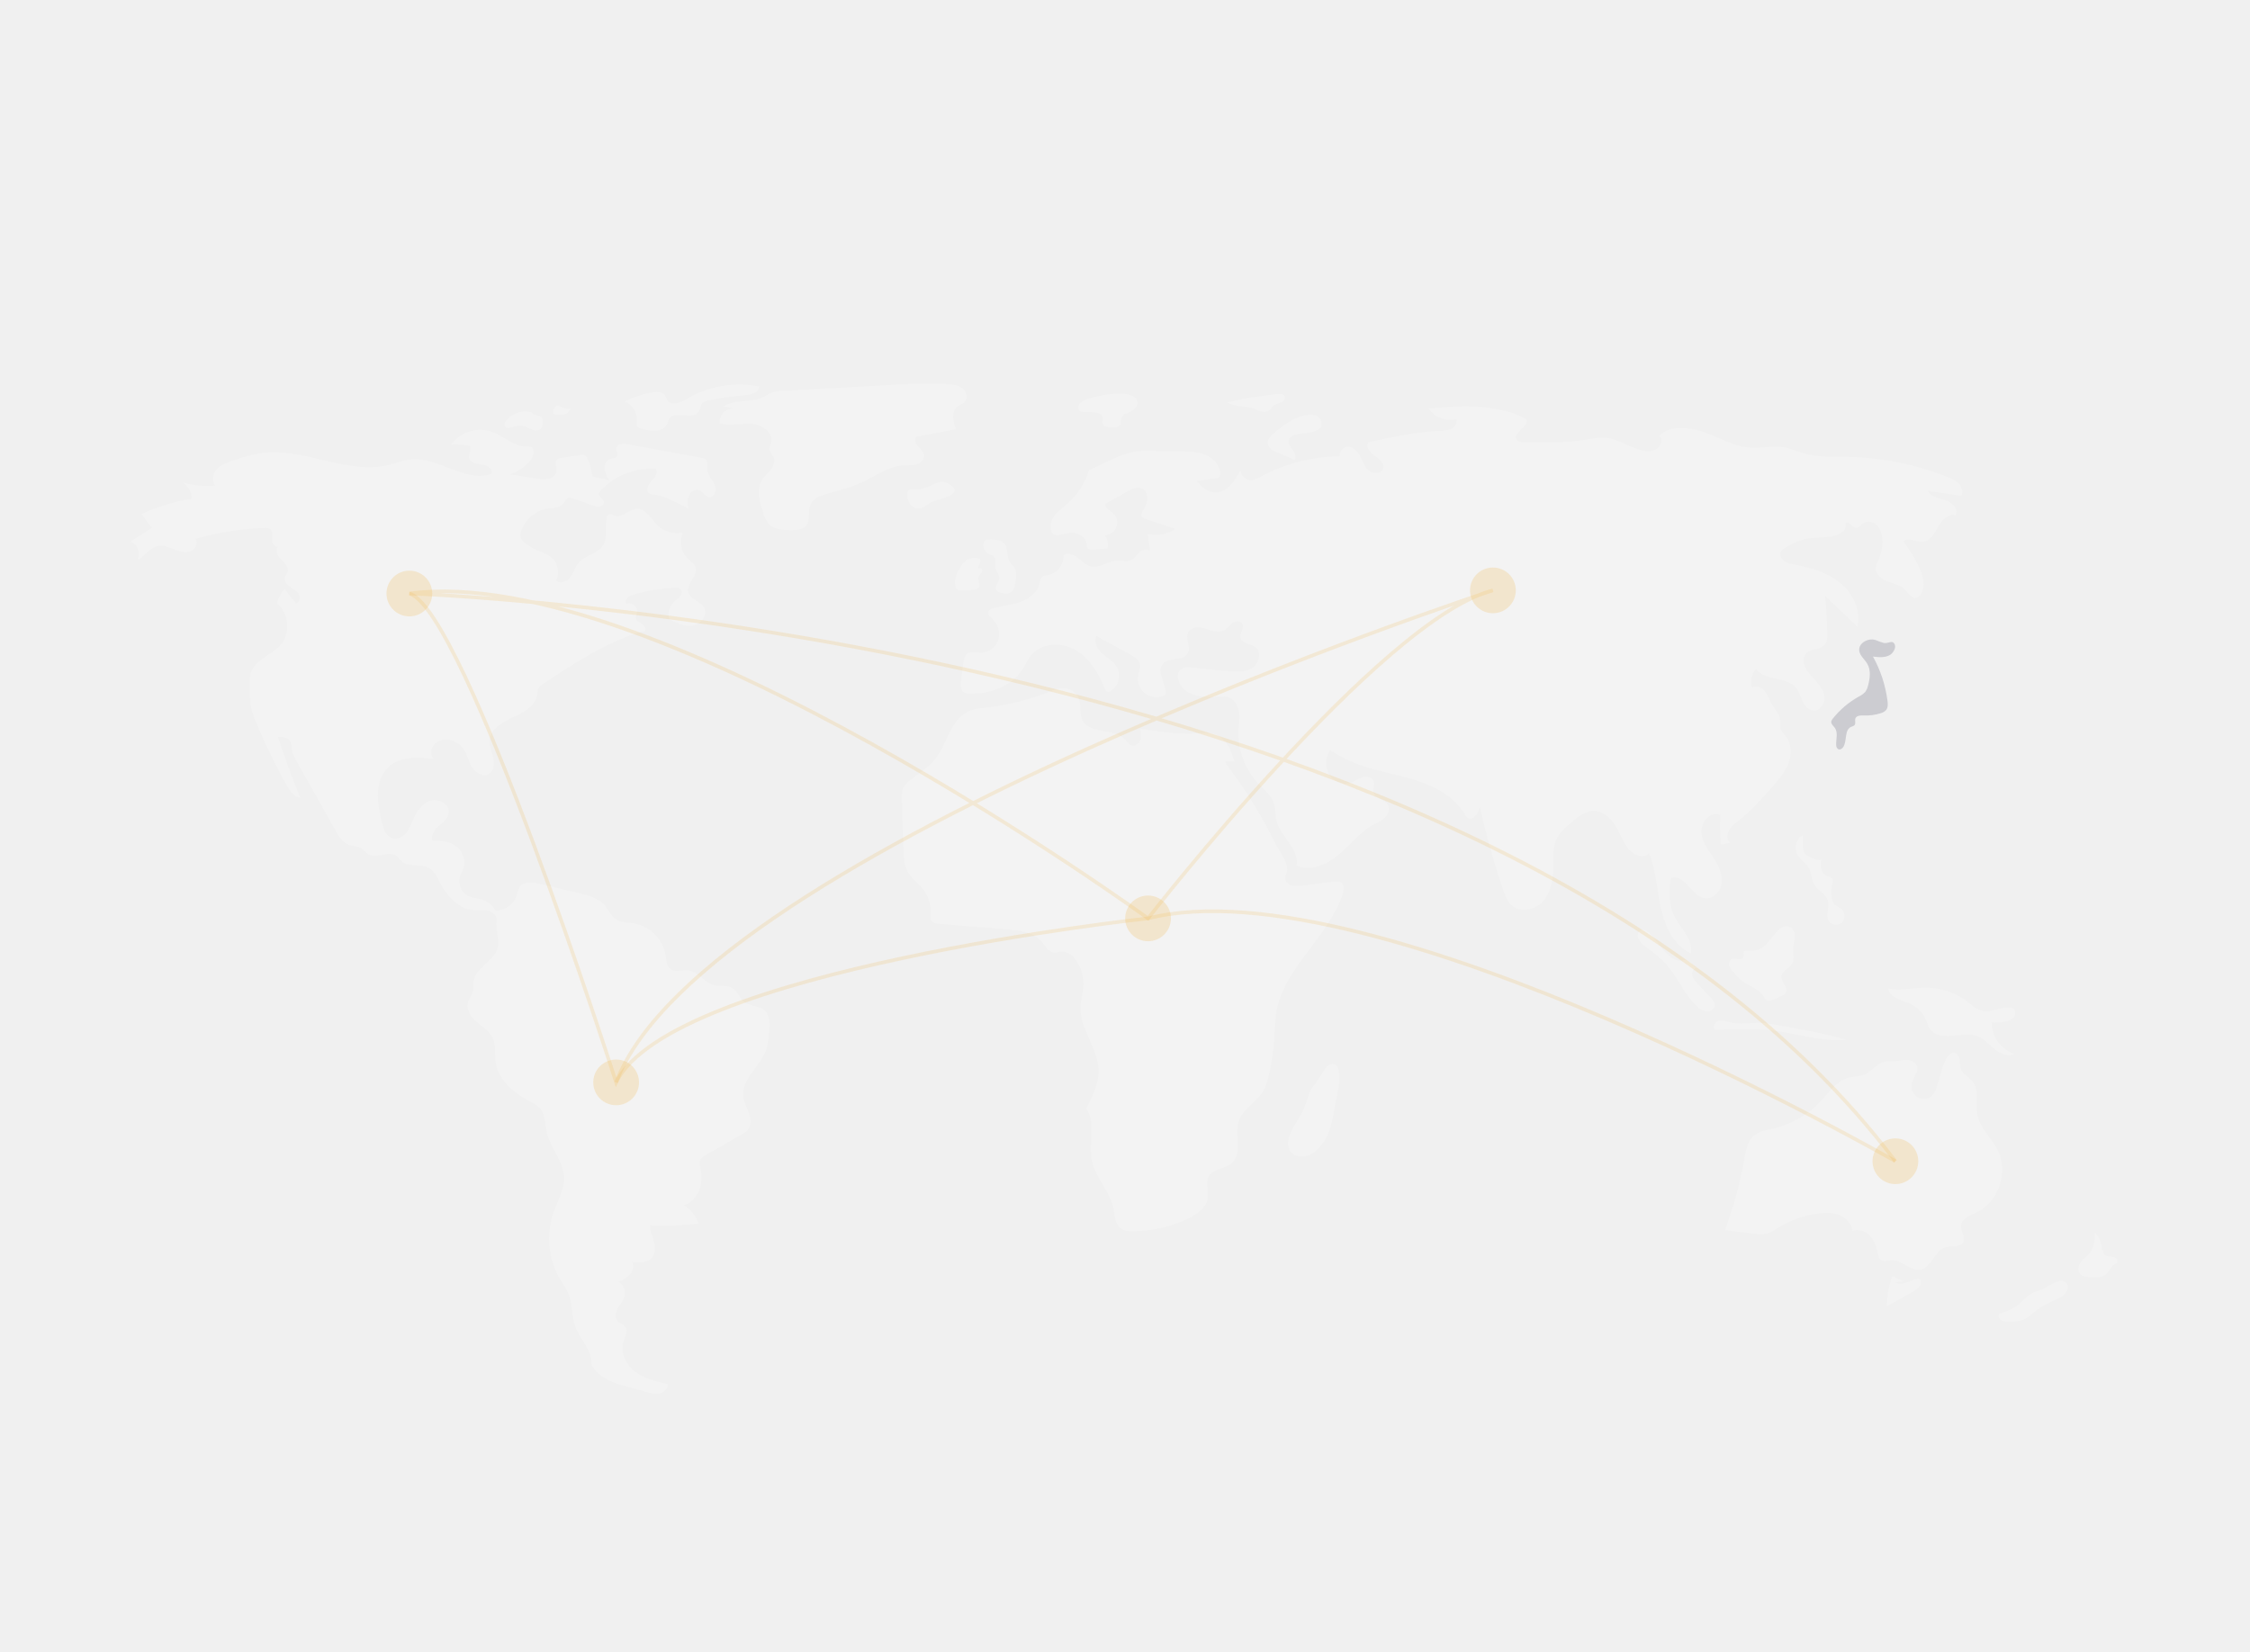
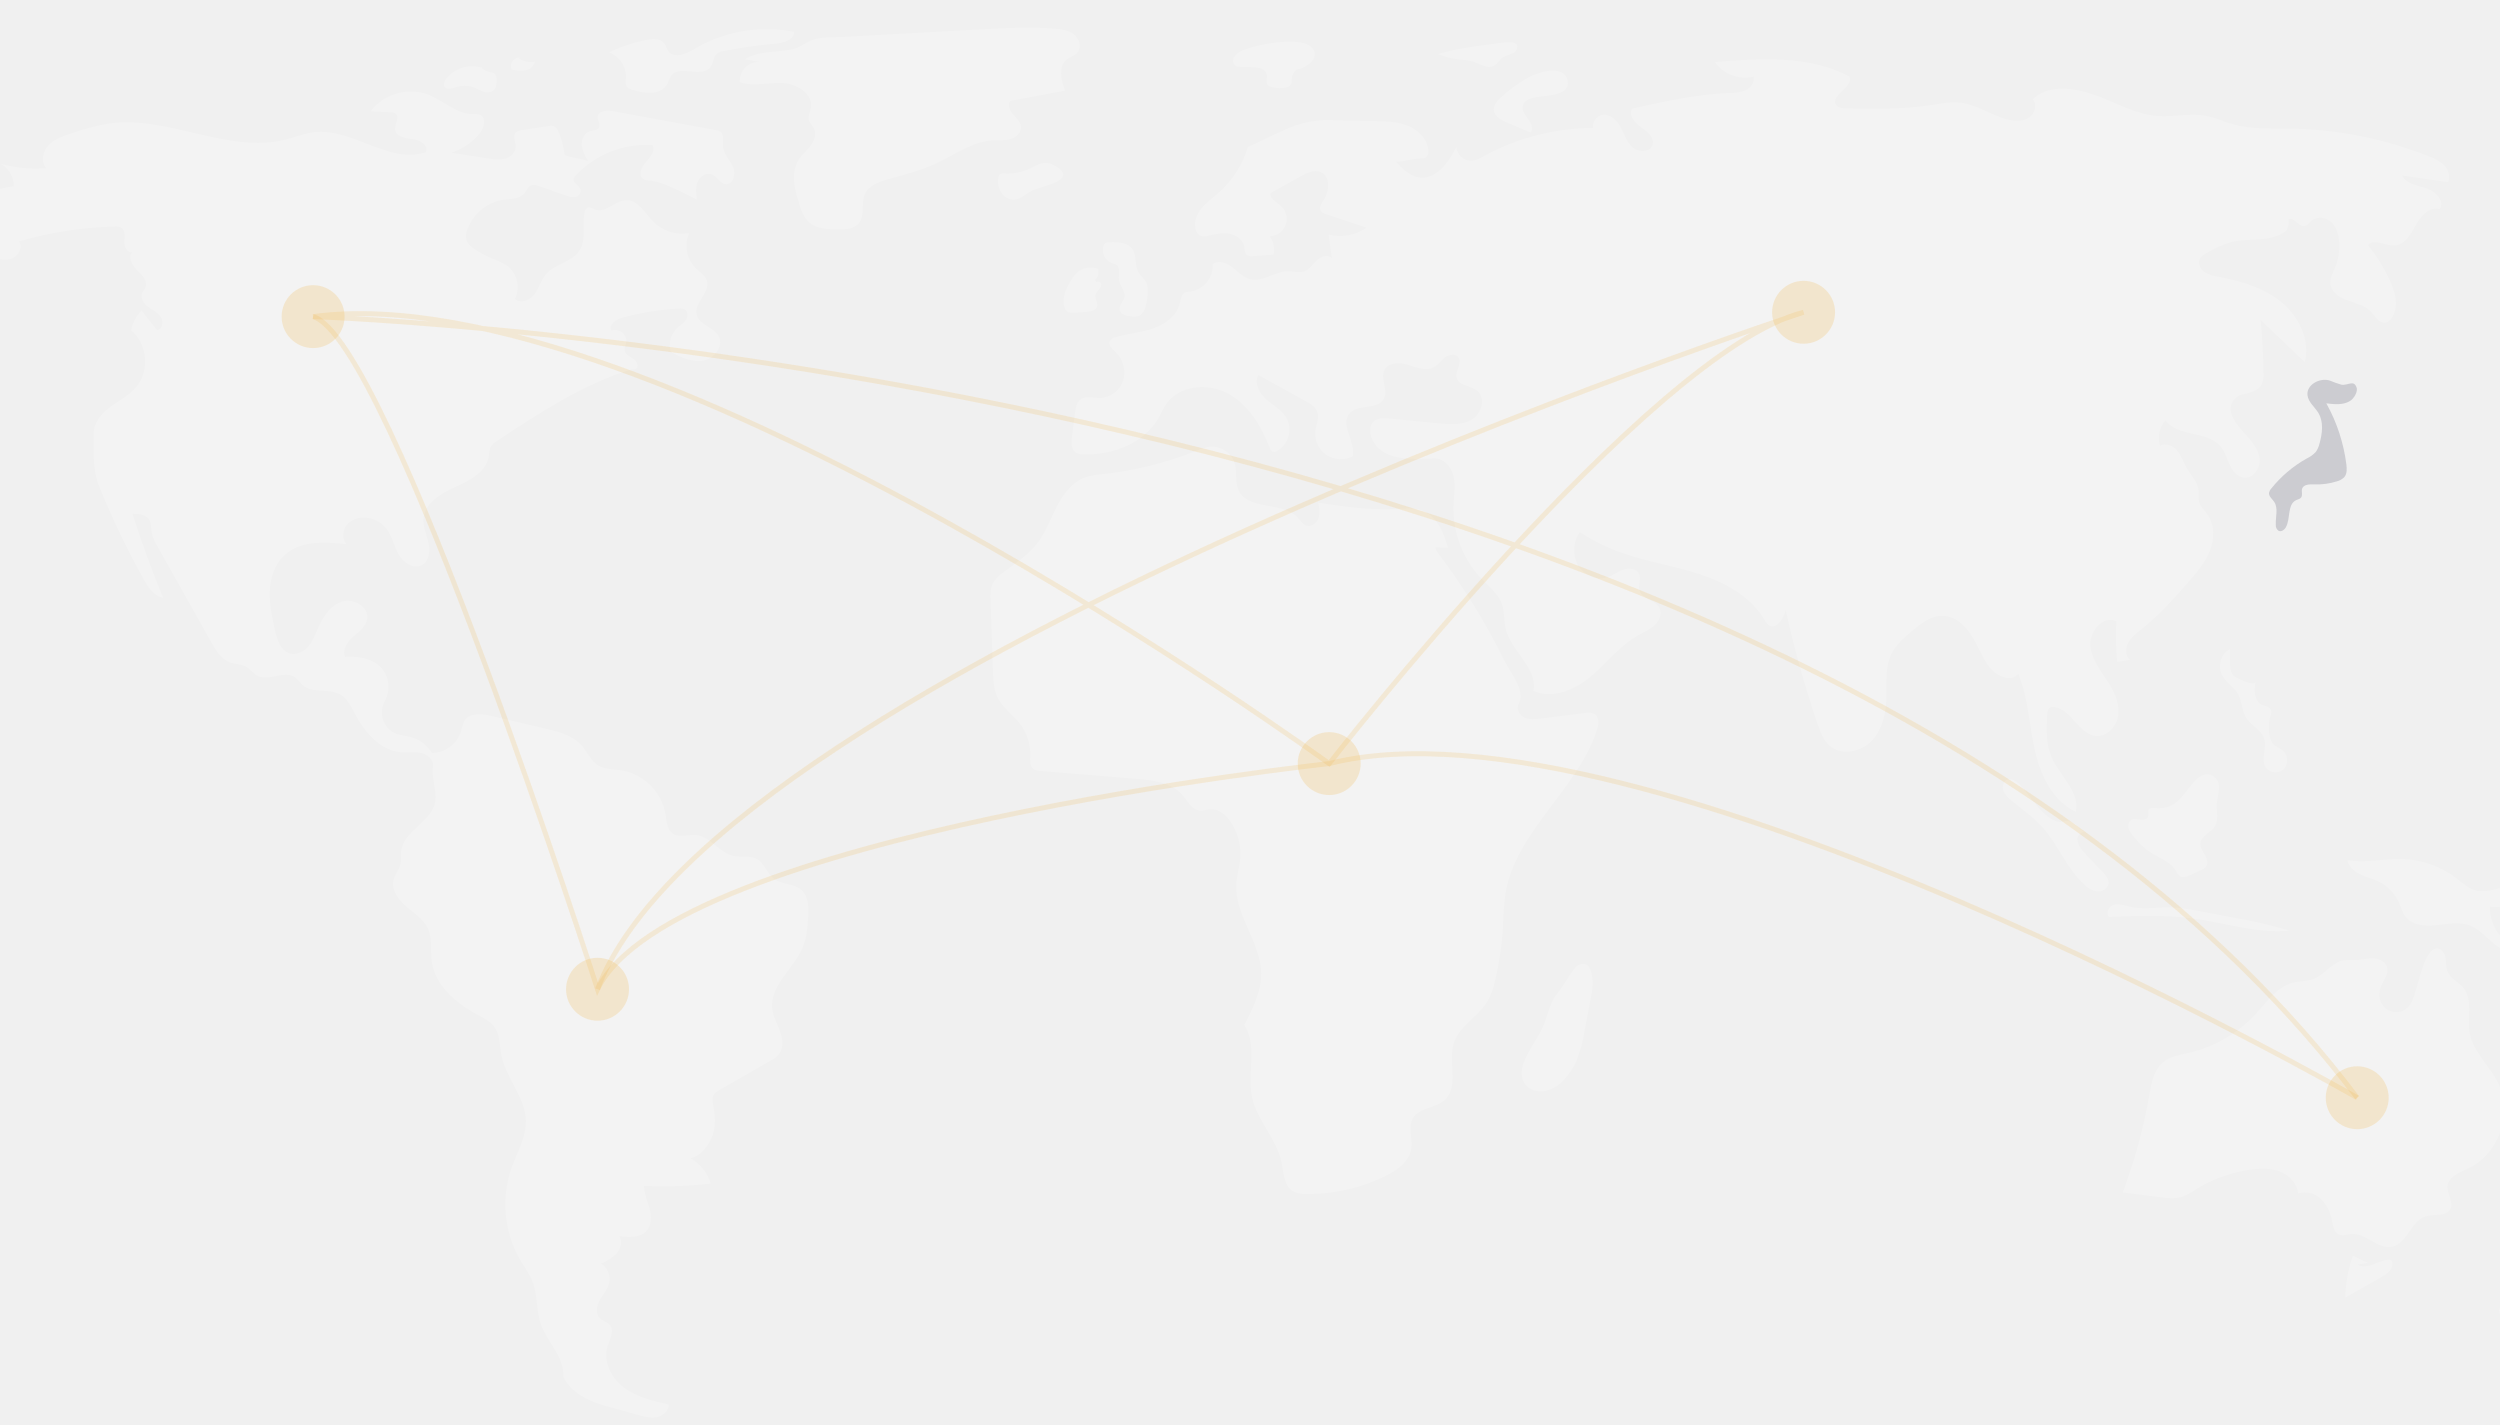
- <svg xmlns="http://www.w3.org/2000/svg" viewBox="0 0 1238 909" fill="none">
+ <svg xmlns="http://www.w3.org/2000/svg" viewBox="100 200 1000 570" fill="none">
  <path d="M325.894 262.055C325.5 258.95 324.706 255.909 323.529 253.008C323.379 252.459 323.116 251.948 322.757 251.506C322.398 251.065 321.952 250.703 321.445 250.443C320.768 250.267 320.059 250.259 319.378 250.42L308.764 252.043C307.876 252.084 307.025 252.414 306.343 252.983C304.96 254.436 306.322 256.776 306.279 258.78C306.232 261.034 304.228 262.864 302.055 263.469C299.837 263.917 297.549 263.888 295.342 263.386L280.501 261.081C284.872 259.686 288.763 257.092 291.729 253.593C293.682 251.281 294.721 246.964 291.898 245.869C291.059 245.639 290.185 245.569 289.32 245.663C282.596 245.715 277.305 240.104 271.01 237.741C266.981 236.327 262.608 236.221 258.516 237.441C254.424 238.66 250.822 241.141 248.226 244.529L256.132 244.91C256.876 244.869 257.613 245.066 258.238 245.471C259.97 246.894 257.816 249.627 258.06 251.854C258.377 254.749 262.223 255.367 265.121 255.659C268.02 255.952 271.697 258.306 270.303 260.862C255.734 265.877 240.908 251.059 225.608 252.883C221.735 253.345 218.078 254.865 214.298 255.821C191.201 261.661 167.324 246.079 143.73 249.379C138.485 250.273 133.33 251.631 128.326 253.439C125.115 254.493 121.765 255.632 119.432 258.075C117.099 260.519 116.211 264.698 118.421 267.254C112.329 267.755 106.196 267.172 100.307 265.533C101.9 266.417 103.224 267.714 104.142 269.287C105.06 270.86 105.538 272.65 105.525 274.471C96.012 276.021 86.751 278.843 77.992 282.861C79.627 285.578 81.536 288.12 83.691 290.447L71.648 298.179C75.716 299.203 77.82 304.748 75.454 308.21C79.673 306.335 82.287 301.483 86.798 300.499C89.754 299.855 92.761 301.063 95.564 302.198C98.368 303.333 101.45 304.434 104.352 303.582C107.254 302.73 109.395 298.969 107.551 296.573C119.956 292.956 132.777 290.954 145.695 290.617C146.692 290.492 147.702 290.684 148.584 291.165C150.266 292.331 149.823 294.849 149.733 296.893C149.642 298.936 151.236 301.622 153.063 300.701C150.913 302.564 152.751 306.071 154.814 308.031C156.876 309.99 159.363 312.693 158.1 315.242C157.77 315.907 157.211 316.439 156.894 317.111C155.958 319.092 157.444 321.402 159.197 322.717C160.95 324.033 163.098 324.953 164.315 326.774C165.533 328.596 164.98 331.785 162.803 332.04L156.613 324.186C154.499 326.378 153.049 329.123 152.432 332.104C158.995 337.466 159.983 348.38 154.488 354.831C151.68 358.128 147.687 360.131 144.202 362.703C140.717 365.274 137.492 368.936 137.501 373.265C137.516 380.745 136.904 387.693 139.709 394.628C144.881 407.415 150.851 419.864 157.586 431.901C159.354 435.062 161.64 438.527 165.223 439.071C160.695 428.056 156.619 416.868 152.995 405.51C155.355 405.519 158.083 405.706 159.467 407.617C160.613 409.2 160.367 411.352 160.723 413.272C161.175 415.133 161.931 416.907 162.958 418.524L184.58 457.014C186.372 460.205 188.428 463.63 191.854 464.922C194.044 465.749 196.578 465.593 198.594 466.782C200.174 467.715 201.238 469.37 202.849 470.248C207.404 472.731 213.738 467.969 217.994 470.933C219.211 471.781 219.985 473.128 221.107 474.098C225.038 477.501 231.487 475.225 236.025 477.763C238.95 479.398 240.466 482.67 242.026 485.634C245.934 493.06 252.256 500.335 260.631 500.927C263.262 501.112 265.949 500.614 268.52 501.199C271.092 501.783 273.623 504.026 273.21 506.629C272.503 511.092 274.709 515.978 274.116 520.457C273.037 528.617 261.456 532.202 260.462 540.372C260.244 542.161 260.585 544.007 260.158 545.758C259.636 547.904 258.023 549.652 257.45 551.785C256.364 555.827 259.262 559.85 262.446 562.569C265.629 565.289 269.427 567.634 271.167 571.44C273.007 575.464 272.103 580.156 272.701 584.539C274.008 594.108 282.278 601.202 290.789 605.776C293.382 607.17 296.167 608.519 297.845 610.937C300.036 614.092 299.818 618.252 300.549 622.023C302.341 631.257 310.119 638.865 310.34 648.268C310.497 654.952 306.779 661.015 304.559 667.321C302.477 673.363 301.723 679.783 302.35 686.143C302.976 692.502 304.968 698.652 308.189 704.172C309.851 706.976 311.838 709.619 313.013 712.658C315.11 718.081 314.429 724.246 316.363 729.729C318.919 736.979 325.944 742.967 325.271 750.625C328.46 757.243 335.502 760.495 342.584 762.465L355.274 765.995C357.704 766.671 360.244 767.352 362.718 766.863C365.192 766.373 367.554 764.32 367.49 761.8C361.267 760.397 354.844 758.906 349.713 755.116C344.583 751.326 341.069 744.577 343.015 738.505C343.918 735.69 345.838 732.439 344.012 730.112C342.967 728.78 341.056 728.432 339.877 727.217C338.038 725.322 338.67 722.137 339.992 719.851C341.314 717.566 343.225 715.523 343.758 712.937C344.027 711.49 343.847 709.996 343.242 708.655C342.638 707.313 341.637 706.188 340.374 705.431C342.727 704.544 344.868 703.171 346.656 701.404C348.308 699.518 349.071 696.612 347.771 694.469C351.63 694.958 356.186 695.197 358.719 692.247C360.742 689.891 360.603 686.37 359.804 683.37C359.004 680.37 357.654 677.457 357.611 674.353C366.513 674.774 375.435 674.472 384.287 673.449C383.007 669.14 380.098 665.499 376.177 663.298C380.186 662.62 383.839 657.823 385.106 653.961C386.372 650.1 386.049 645.893 385.266 641.906C384.966 640.879 384.925 639.794 385.147 638.747C385.598 637.309 387.011 636.432 388.319 635.681L408.221 624.259C409.408 623.664 410.485 622.87 411.403 621.911C413.488 619.463 413.179 615.769 412.112 612.736C411.044 609.704 409.334 606.853 408.923 603.665C407.693 594.13 417.906 587.289 421.352 578.314C422.705 574.791 422.981 570.963 423.242 567.199C423.524 563.157 423.545 558.461 420.439 555.857C417.462 553.359 412.81 553.917 409.695 551.594C406.839 549.464 405.853 545.329 402.733 543.609C399.899 542.047 396.347 543.04 393.195 542.305C387.646 541.012 384.155 534.621 378.488 534.029C375.29 533.695 371.672 535.257 369.051 533.396C366.742 531.756 366.649 528.461 366.21 525.664C365.44 521.318 363.355 517.312 360.237 514.185C357.119 511.059 353.117 508.963 348.77 508.179C345.474 507.651 341.885 507.852 339.081 506.041C336.241 504.208 334.939 500.776 332.708 498.237C329.113 494.145 323.451 492.691 318.146 491.445L296.571 486.376C292.741 485.476 287.804 484.999 285.749 488.352C285.14 489.628 284.709 490.982 284.468 492.376C283.698 494.896 282.148 497.108 280.041 498.692C277.935 500.277 275.379 501.154 272.742 501.196C270.934 498.114 268.005 495.848 264.565 494.873C262.378 494.263 260.036 494.196 257.949 493.299C256.813 492.745 255.802 491.965 254.978 491.006C254.153 490.048 253.534 488.932 253.156 487.725C252.779 486.519 252.651 485.249 252.782 483.992C252.913 482.735 253.299 481.518 253.917 480.415C255.161 478.202 255.641 475.641 255.284 473.128C254.927 470.615 253.751 468.289 251.94 466.509C248.271 463.217 242.963 462.422 238.043 462.751C236.755 459.941 238.909 456.771 241.231 454.729C243.553 452.687 246.372 450.68 246.878 447.631C247.673 442.834 241.549 439.191 236.899 440.621C232.25 442.052 229.282 446.565 227.32 451.014C226.195 453.567 225.238 456.255 223.462 458.407C221.687 460.56 218.828 462.101 216.123 461.41C212.295 460.432 210.816 455.886 209.969 452.029C208.832 446.854 207.688 441.607 207.926 436.313C208.165 431.02 209.95 425.585 213.856 422.002C220.22 416.163 229.984 416.735 238.573 417.667C236.544 415.382 237.045 411.531 239.216 409.38C240.363 408.362 241.74 407.639 243.229 407.274C244.718 406.908 246.273 406.911 247.761 407.282C250.349 407.821 252.681 409.214 254.38 411.238C256.821 414.212 257.515 418.227 259.36 421.603C261.205 424.978 265.354 427.858 268.749 426.047C271.682 424.482 272.148 420.418 271.418 417.177C270.688 413.936 269.137 410.784 269.402 407.472C269.906 401.153 276.461 397.349 282.245 394.747C288.029 392.144 294.652 388.644 295.569 382.372C295.6 381.143 295.832 379.929 296.255 378.775C296.896 377.756 297.788 376.918 298.845 376.341C315.726 365.192 332.888 353.907 352.182 347.815C353.186 347.498 353.304 347.85 354.327 347.602C355.758 346.775 354.81 344.487 353.437 343.566C352.064 342.644 350.23 341.937 349.881 340.322C349.625 339.134 350.326 337.968 350.507 336.767C350.954 333.815 347.421 331.09 344.677 332.27C343.127 330.219 346.194 327.835 348.674 327.153C356.12 325.105 363.764 323.857 371.475 323.431C372.365 323.289 373.276 323.444 374.07 323.872C375.365 324.768 375.199 326.825 374.281 328.105C373.363 329.384 371.936 330.188 370.792 331.271C369.542 332.487 368.651 334.024 368.215 335.712C367.779 337.4 367.816 339.176 368.321 340.845C372.347 342.891 376.723 344.998 381.182 344.277C385.641 343.556 389.598 338.55 387.502 334.551C385.551 330.828 379.688 329.988 378.68 325.907C377.5 321.129 384.268 316.88 382.743 312.2C382.076 310.151 380.031 308.944 378.463 307.464C376.611 305.65 375.35 303.318 374.848 300.775C374.346 298.232 374.625 295.596 375.649 293.215C373.094 293.664 370.469 293.494 367.993 292.72C365.517 291.946 363.264 290.59 361.421 288.765C358.017 285.333 355.302 279.918 350.47 280.072C346.035 280.213 342.215 285.383 338.068 283.806C337.048 283.418 335.973 282.628 334.984 283.091C334.66 283.301 334.388 283.582 334.189 283.912C333.99 284.243 333.868 284.615 333.834 284.999C332.78 290.034 334.593 295.771 331.847 300.122C328.859 304.856 321.947 305.513 318.324 309.782C316.358 312.1 315.596 315.223 313.789 317.666C311.981 320.11 308.145 321.663 305.976 319.534C307.042 317.344 307.333 314.857 306.802 312.48C306.27 310.103 304.948 307.976 303.05 306.448C301.036 305.135 298.865 304.079 296.589 303.307C294.044 302.23 291.624 300.882 289.37 299.286C288.241 298.605 287.323 297.624 286.72 296.452C286.243 294.985 286.307 293.395 286.901 291.971C288.001 288.82 289.941 286.028 292.513 283.898C295.084 281.768 298.189 280.381 301.492 279.885C304.38 279.493 307.741 279.631 309.652 277.432C310.664 276.268 311.194 274.509 312.662 274.036C313.601 273.848 314.576 273.968 315.441 274.378L326.221 278.17C327.424 278.713 328.748 278.932 330.061 278.805C330.713 278.717 331.307 278.387 331.724 277.88C332.142 277.372 332.352 276.726 332.313 276.071C331.968 274.282 329.214 273.423 329.464 271.619C329.605 271.034 329.919 270.505 330.366 270.103C334.257 265.965 339.014 262.738 344.299 260.652C349.583 258.567 355.264 257.674 360.934 258.04C362.294 260.273 360.142 262.917 358.352 264.824C356.561 266.73 355.123 270.137 357.288 271.604C358.175 272.057 359.162 272.279 360.158 272.25C362.812 272.609 365.391 273.391 367.798 274.566C371.523 276.186 375.176 277.958 378.759 279.884C378.442 277.523 378.14 275.037 379.035 272.83C379.931 270.623 382.475 268.892 384.697 269.751C386.839 270.579 387.937 273.413 390.219 273.673C393.263 274.02 394.464 269.526 393.192 266.74C391.921 263.955 389.404 261.623 389.194 258.568C389.052 256.508 389.837 253.952 388.19 252.705C387.604 252.33 386.938 252.097 386.247 252.024L345.123 244.461C342.681 244.012 339.153 244.356 339.045 246.835C338.984 248.219 340.221 249.588 339.673 250.86C339.089 252.218 337.168 252.094 335.769 252.574C333.598 253.32 332.509 255.896 332.718 258.18C333.099 260.45 333.979 262.607 335.293 264.497C332.618 263.379 328.568 263.173 325.894 262.055Z" fill="white" fill-opacity="0.2" />
  <path d="M293.081 227.169C290.488 226.311 287.694 226.271 285.077 227.055C282.46 227.838 280.148 229.406 278.453 231.547C277.776 232.438 277.207 233.666 277.774 234.631C278.587 236.014 280.658 235.468 282.184 234.973C284.429 234.172 286.871 234.114 289.151 234.807C290.584 235.299 291.867 236.168 293.307 236.642C294.008 236.935 294.775 237.031 295.527 236.921C296.279 236.812 296.986 236.499 297.574 236.018C298.562 235.011 298.624 233.445 298.626 232.035C298.695 231.563 298.657 231.081 298.515 230.626C298.374 230.17 298.133 229.752 297.809 229.402C297.233 229.068 296.585 228.876 295.92 228.843C294.43 228.567 293.083 227.781 292.111 226.619" fill="white" fill-opacity="0.2" />
  <path d="M307.909 223.043C307.329 223.012 306.75 223.13 306.229 223.386C305.707 223.643 305.261 224.029 304.932 224.508C304.603 224.987 304.403 225.542 304.351 226.121C304.299 226.699 304.397 227.281 304.635 227.811C306.417 228.297 308.279 228.418 310.109 228.168C311.022 228.026 311.873 227.618 312.554 226.994C313.235 226.37 313.716 225.558 313.936 224.662C311.781 225.054 309.557 224.629 307.699 223.471" fill="white" fill-opacity="0.2" />
  <path d="M357.66 216.152C352.809 217.183 348.097 218.783 343.621 220.918C345.731 221.729 347.525 223.195 348.737 225.101C349.95 227.007 350.518 229.252 350.358 231.505C350.169 232.37 350.19 233.268 350.422 234.123C350.937 235.372 352.431 235.841 353.745 236.161C356.105 236.879 358.569 237.193 361.033 237.091C362.266 237.027 363.463 236.656 364.517 236.013C365.57 235.369 366.446 234.474 367.066 233.407C367.423 232.394 367.842 231.404 368.321 230.443C371.469 225.651 380.822 231.445 384.202 226.814C385.393 225.182 385.284 222.727 386.836 221.434C387.639 220.871 388.57 220.516 389.544 220.401C396.342 219.051 403.208 218.074 410.112 217.474C413.384 217.189 417.648 216.015 417.675 212.733C405.353 210.315 392.576 212.033 381.332 217.62C377.28 219.647 371.922 223.913 368.02 221.225C366.558 220.218 366.631 217.507 364.62 216.376C362.564 215.218 359.842 215.689 357.66 216.152Z" fill="white" fill-opacity="0.2" />
  <path d="M397.957 223.683L403.741 224.794C402.677 224.747 401.614 224.927 400.625 225.323C399.635 225.719 398.742 226.321 398.003 227.089C397.265 227.857 396.699 228.774 396.344 229.778C395.988 230.782 395.851 231.851 395.941 232.912C401.358 234.72 407.263 232.961 412.969 233.201C418.675 233.441 425.314 237.515 424.34 243.138C424.046 244.839 423.063 246.538 423.574 248.186C423.932 249.342 424.952 250.162 425.527 251.226C426.726 253.443 425.768 256.248 424.254 258.263C422.739 260.279 420.704 261.887 419.375 264.029C416.069 269.357 417.947 276.244 419.917 282.196C420.486 284.445 421.537 286.543 422.998 288.346C425.916 291.446 430.67 291.716 434.928 291.778C438.027 291.823 441.578 291.67 443.537 289.27C446.096 286.137 444.307 281.25 445.991 277.573C447.521 274.233 451.419 272.801 454.951 271.785C461.421 269.923 468.015 268.341 474.131 265.529C481.727 262.038 488.825 256.597 497.173 256.147C499.515 256.021 501.915 256.297 504.171 255.656C506.427 255.015 508.57 253.066 508.4 250.728C508.254 248.73 506.563 247.264 505.241 245.758C503.92 244.252 502.882 241.937 504.097 240.344L525.978 236.259C524.427 232.035 523.219 226.471 526.783 223.721C528.069 222.729 529.791 222.333 530.886 221.133C532.752 219.089 531.814 215.568 529.659 213.829C527.505 212.091 524.592 211.687 521.833 211.458C512.238 210.662 502.589 211.188 492.975 211.714C474.184 212.744 455.392 213.773 436.6 214.803C432.817 215.01 428.45 214.693 424.98 215.983C422.043 217.075 419.954 219.079 416.595 219.784C410.394 221.084 403.569 220.204 397.957 223.683Z" fill="white" fill-opacity="0.2" />
  <path d="M501.58 269.375C500.991 269.282 500.388 269.418 499.897 269.757C499.572 270.114 499.378 270.572 499.349 271.054C498.975 273.182 499.42 275.373 500.594 277.187C501.192 278.077 502.018 278.791 502.985 279.254C503.952 279.718 505.026 279.914 506.095 279.822C508.699 279.491 510.619 277.27 513.013 276.186C516.704 274.518 532.376 271.917 521.535 266.063C517.799 264.046 515.384 265.827 512.44 267.155C509.089 268.868 505.335 269.636 501.58 269.375Z" fill="white" fill-opacity="0.2" />
  <path d="M596.539 220.379C595.274 220.896 594.214 221.817 593.528 222.999C593.211 223.599 593.138 224.298 593.322 224.95C593.507 225.603 593.936 226.16 594.52 226.506C594.993 226.677 595.494 226.756 595.996 226.74L601.144 226.893C603.331 226.959 606.062 227.424 606.65 229.53C607.086 231.094 606.11 233.103 607.288 234.221C607.794 234.612 608.402 234.849 609.039 234.903C610.734 235.339 612.505 235.396 614.225 235.071C617.971 234.067 616.003 231.782 617.182 229.748C618.987 226.636 618.675 228.52 621.855 226.736C624.203 225.419 627.238 223.029 625.278 219.672C621.869 213.833 601.57 217.871 596.539 220.379Z" fill="white" fill-opacity="0.2" />
  <path d="M698.137 217.444L695.148 217.842C688.408 218.741 681.629 219.648 675.137 221.671C677.948 222.781 680.896 223.504 683.901 223.82C685.555 223.901 687.198 224.134 688.81 224.517C691.677 225.37 694.566 227.573 697.336 226.445C699.054 225.745 699.614 223.958 701.037 223.011C702.02 222.357 705.746 221.298 706.162 220.638C709.53 215.301 700.725 217.098 698.137 217.444Z" fill="white" fill-opacity="0.2" />
  <path d="M711.261 231.02C707.269 233.251 703.564 235.962 700.231 239.092C698.827 240.412 697.392 242.053 697.52 243.975C697.689 246.529 700.412 248.011 702.771 249.009L712.326 253.052C713.485 251.419 712.424 249.165 711.226 247.561C710.028 245.956 708.605 244.1 709.134 242.169C709.738 239.966 712.426 239.215 714.68 238.835C718.353 238.217 728.261 238.266 727.071 232.351C725.668 225.381 714.948 228.96 711.261 231.02Z" fill="white" fill-opacity="0.2" />
  <path d="M709.34 625.471C708.43 628.103 708.344 631.203 709.917 633.501C711.683 636.079 715.217 637.04 718.274 636.386C721.318 635.577 724.032 633.833 726.032 631.401C727.862 629.364 729.367 627.057 730.494 624.562C732.069 620.675 733.179 616.615 733.802 612.468L736.769 596.901C737.432 593.422 737.406 582.756 731.008 586.231C729.26 587.18 725.213 594.676 723.381 596.801C720.079 600.632 719.643 604.349 717.905 608.99C715.728 614.804 711.352 619.648 709.34 625.471Z" fill="white" fill-opacity="0.2" />
  <path d="M1047.28 705.131C1045.19 704.314 1043.16 703.347 1041.2 702.238C1039.24 707.622 1038.2 713.297 1038.12 719.025L1052.45 710.924C1054.6 709.705 1057.04 708.012 1057 705.537C1057.02 705.232 1056.95 704.927 1056.81 704.654C1056.67 704.381 1056.46 704.151 1056.2 703.988C1055.89 703.86 1055.54 703.82 1055.2 703.87C1053.08 704.047 1051.14 705.092 1049.13 705.818C1047.13 706.545 1044.79 706.929 1042.95 705.85" fill="white" fill-opacity="0.2" />
  <path d="M1122.86 709.941C1121.28 710.368 1119.75 710.919 1118.26 711.588C1114.97 713.26 1112.74 716.435 1109.78 718.637C1106.95 720.744 1103.54 721.901 1100.19 723.026C1099.21 723.895 1099.66 725.646 1100.73 726.41C1101.88 727.063 1103.2 727.359 1104.51 727.26C1107.99 727.336 1111.65 727.37 1114.7 725.692C1116.41 724.58 1118.02 723.307 1119.49 721.89C1123.05 718.921 1127.32 716.963 1131.56 715.071C1133.1 714.489 1134.52 713.639 1135.76 712.558C1138.42 709.94 1138.61 705.901 1134.77 705.01C1131.68 704.29 1125.81 708.987 1122.86 709.941Z" fill="white" fill-opacity="0.2" />
  <path d="M1156.25 688.142C1156.42 686.341 1156.18 684.524 1155.55 682.829C1154.91 681.133 1153.9 679.604 1152.59 678.356C1152.55 681.96 1152.44 685.8 1150.41 688.781C1148.97 690.904 1146.7 692.339 1145.12 694.361C1143.54 696.384 1142.83 699.59 1144.69 701.365C1145.88 702.268 1147.32 702.766 1148.81 702.785C1152.51 703.22 1156.79 703.463 1159.38 700.793C1160.8 699.336 1161.49 697.178 1163.21 696.107C1163.86 695.837 1164.43 695.427 1164.89 694.906C1165.61 693.773 1164.47 692.281 1163.2 691.873C1161.93 691.465 1160.52 691.657 1159.24 691.269C1157.96 690.882 1156.78 689.442 1157.44 688.277" fill="white" fill-opacity="0.2" />
  <path d="M1096.9 555.997C1094.96 556.469 1092.95 556.587 1090.97 556.347C1087.68 555.742 1085.12 553.263 1082.46 551.23C1076.14 546.423 1068.46 543.742 1060.53 543.572C1053.31 543.435 1046.02 545.391 1038.93 544.026C1039.39 546.602 1041.59 548.533 1043.95 549.682C1046.3 550.83 1048.9 551.408 1051.26 552.532C1055.05 554.351 1058.05 557.474 1059.72 561.327C1060.48 563.103 1060.96 565.036 1062.11 566.587C1064.47 569.757 1068.94 570.453 1072.88 570.194C1078.02 569.856 1083.39 568.378 1088.18 570.292C1091.84 571.757 1094.46 574.958 1097.51 577.447C1100.57 579.935 1104.87 581.783 1108.38 579.987C1104.74 578.808 1101.56 576.495 1099.33 573.387C1097.09 570.279 1095.91 566.538 1095.95 562.711C1099.39 563.027 1109.3 562.904 1108.77 557.061C1108.32 552.109 1099.85 555.463 1096.9 555.997Z" fill="white" fill-opacity="0.2" />
  <path d="M1051.88 596.288C1052.49 592.939 1055.84 589.982 1054.8 586.741C1054.08 584.499 1051.47 583.392 1049.12 583.337C1046.76 583.282 1044.45 583.983 1042.1 584.049C1040.56 583.968 1039.03 583.989 1037.5 584.114C1032.82 584.882 1029.94 589.778 1025.54 591.519C1022.86 592.578 1019.85 592.376 1017.06 593.107C1010.74 594.769 1006.74 600.74 1002.32 605.555C995.177 613.299 985.872 618.722 975.611 621.121C972.015 621.953 968.15 622.485 965.292 624.819C961.508 627.909 960.576 633.207 959.734 638.018C957.408 651.305 953.853 664.347 949.115 676.977L964.13 678.893C966.985 679.257 969.942 679.614 972.693 678.769C974.692 678.015 976.585 677.008 978.326 675.77C985.013 671.621 992.498 668.921 1000.29 667.845C1004.23 667.306 1008.35 667.207 1012.04 668.668C1015.73 670.128 1018.89 673.441 1019.2 677.395C1020.8 676.899 1022.5 676.845 1024.12 677.24C1025.75 677.635 1027.23 678.463 1028.42 679.636C1030.77 682.03 1032.31 685.101 1032.82 688.417C1033.22 690.47 1033.62 692.93 1035.52 693.791C1037.08 694.493 1038.86 693.737 1040.56 693.601C1046.34 693.139 1051.13 699.866 1056.8 698.708C1062.88 697.465 1064.38 688.357 1070.32 686.533C1073.73 685.485 1078.51 686.759 1080.14 683.59C1081.58 680.796 1078.71 677.572 1079 674.444C1079.37 670.592 1083.92 668.957 1087.42 667.314C1099.5 661.647 1105.24 645.395 1099.38 633.408C1095.91 626.306 1089.09 620.715 1087.83 612.913C1086.86 606.91 1089.22 599.91 1085.39 595.185C1083.45 592.782 1080.15 591.455 1078.99 588.587C1078.26 586.781 1078.55 584.733 1078.16 582.826C1077.77 580.919 1076.1 578.924 1074.22 579.418C1068.75 580.853 1067 597.741 1064.07 601.844C1059.62 608.081 1050.48 603.973 1051.88 596.288Z" fill="white" fill-opacity="0.2" />
  <path d="M950.775 562.378C948.906 561.854 946.865 561.338 945.074 562.087C943.283 562.835 942.237 565.463 943.674 566.767C954.92 566.33 966.235 565.895 977.386 567.421C990.233 569.18 1002.95 573.536 1015.85 572.254C1008.48 570.081 1000.99 568.343 993.412 567.051L980.78 564.639C977.391 563.93 973.967 563.401 970.522 563.055C963.316 562.46 957.861 564.364 950.775 562.378Z" fill="white" fill-opacity="0.2" />
  <path d="M962.034 523.234C961.101 523.157 959.944 523.089 959.461 523.892C959 524.658 959.528 525.671 959.28 526.53C958.941 527.705 957.402 528.004 956.19 527.845C954.977 527.685 953.666 527.302 952.592 527.886C952.047 528.258 951.638 528.796 951.425 529.42C951.213 530.045 951.208 530.721 951.413 531.348C951.852 532.592 952.562 533.723 953.492 534.66C955.081 536.661 956.891 538.475 958.888 540.068C962.753 542.92 967.99 544.294 970.424 548.433C970.767 549.235 971.295 549.945 971.965 550.505C973.133 551.245 974.658 550.682 975.916 550.108L980.327 548.094C981.121 547.808 981.83 547.326 982.389 546.692C983.396 545.326 982.777 543.383 981.931 541.911C981.086 540.439 980.003 538.916 980.185 537.228C980.508 534.219 984.38 533.068 985.971 530.493C987.576 527.898 986.531 524.554 986.716 521.509C986.933 517.948 989.172 513.315 985.569 510.655C982.508 508.393 979.581 510.483 977.383 512.979C972.748 518.244 970.556 523.946 962.034 523.234Z" fill="white" fill-opacity="0.2" />
  <path d="M988.807 470.025C990.313 472.906 993.452 474.626 995.094 477.432C996.874 480.473 996.672 484.403 998.602 487.351C1000.58 490.376 1004.57 491.982 1005.68 495.422C1006.89 499.178 1004.14 503.743 1006.34 507.025C1006.74 507.561 1007.26 508.007 1007.85 508.334C1008.44 508.66 1009.09 508.861 1009.77 508.923C1010.44 508.984 1011.12 508.906 1011.76 508.692C1012.4 508.479 1012.98 508.134 1013.48 507.681C1014.41 506.675 1014.9 505.347 1014.86 503.982C1014.82 502.616 1014.25 501.32 1013.27 500.37C1011.97 499.186 1010.1 498.675 1009.02 497.292C1008.46 496.495 1008.08 495.579 1007.92 494.615C1007.33 491.834 1007.42 488.951 1008.2 486.214C1008.49 485.52 1008.56 484.754 1008.41 484.017C1007.92 482.599 1006 482.498 1004.65 481.84C1001.59 480.346 1001.66 476.026 1002.2 472.662C1001.84 474.901 993.856 471.092 993.02 469.823C991.359 467.303 992.263 462.441 991.934 459.656C988.349 461.383 986.966 466.502 988.807 470.025Z" fill="white" fill-opacity="0.2" />
  <path d="M908.382 514.359C906.909 512.71 904.689 510.986 902.714 511.98C901.207 512.738 900.792 514.822 901.383 516.402C902.103 517.936 903.21 519.256 904.597 520.231C908.714 523.624 913.147 526.687 916.738 530.631C923.165 537.689 926.57 547.214 933.56 553.716C934.965 555.224 936.825 556.23 938.856 556.581C940.893 556.77 943.18 555.468 943.414 553.437C943.606 551.765 942.44 550.268 941.3 549.028C938.584 546.077 935.612 543.36 933.048 540.276C931.865 539.091 931.121 537.538 930.939 535.874C930.926 534.213 932.442 532.475 934.051 532.887C932.094 532.386 930.641 529.127 927.768 528.514C925.366 528.002 924.785 529.488 921.927 528.263C916.476 525.926 912.2 518.629 908.382 514.359Z" fill="white" fill-opacity="0.2" />
  <path d="M1036.47 353.849C1034.9 353.384 1033.37 352.835 1031.86 352.205C1027.81 350.991 1022.46 353.964 1023 358.152C1023.36 360.935 1025.95 362.811 1027.38 365.225C1029.5 368.805 1028.94 373.345 1027.82 377.354C1027.55 378.595 1027.03 379.769 1026.29 380.805C1025.26 381.899 1024.03 382.784 1022.66 383.412C1017.2 386.475 1012.38 390.568 1008.47 395.463C1008.04 395.915 1007.75 396.473 1007.61 397.078C1007.42 398.492 1008.84 399.522 1009.65 400.702C1011.43 403.322 1010.14 406.847 1010.32 410.013C1010.29 410.461 1010.38 410.908 1010.57 411.312C1010.77 411.716 1011.06 412.064 1011.43 412.323C1012.5 412.869 1013.78 411.941 1014.36 410.884C1016.3 407.378 1014.84 401.749 1018.47 400.059C1019.16 399.739 1019.99 399.604 1020.45 399.001C1021.18 398.044 1020.48 396.627 1020.85 395.483C1021.4 393.765 1023.75 393.688 1025.56 393.764C1028.66 393.894 1031.77 393.481 1034.73 392.543C1035.9 392.266 1036.95 391.655 1037.77 390.784C1038.86 389.43 1038.76 387.504 1038.55 385.781C1037.46 377.196 1034.74 368.897 1030.53 361.334C1033.72 361.742 1037.19 362.094 1039.95 360.432C1041.49 359.502 1043.34 356.718 1042.57 354.824C1041.36 351.828 1039.18 354.349 1036.47 353.849Z" fill="#3F3D56" fill-opacity="0.2" />
  <path d="M627.328 401.069C627.709 403.116 628.085 405.271 627.414 407.243C626.742 409.214 624.631 410.861 622.636 410.257C621.089 409.788 620.195 408.233 619.096 407.048C612.985 400.454 599.197 404.272 595.422 396.115C593.881 392.785 594.928 388.797 593.877 385.283C593.214 383.252 591.895 381.498 590.127 380.298C588.358 379.097 586.241 378.518 584.107 378.65C582.161 378.931 580.267 379.496 578.485 380.327C566.549 385.105 554.018 388.237 541.237 389.638C538.808 389.786 536.405 390.222 534.08 390.939C528.832 392.84 525.246 397.703 522.694 402.665C520.142 407.626 518.258 412.998 514.837 417.406C511.241 422.039 506.203 425.283 501.503 428.792C499.692 429.958 498.184 431.537 497.104 433.4C496.085 435.49 496.142 437.922 496.221 440.246L497.182 468.472C497.306 472.103 497.461 475.863 499.087 479.112C501.117 483.17 505.128 485.827 507.911 489.411C510.75 493.094 512.23 497.645 512.098 502.292C512.039 504.161 511.853 506.371 513.309 507.545C514.195 508.119 515.232 508.417 516.287 508.401L554.494 511.526C561.214 512.075 568.663 512.979 573.05 518.096C575.121 520.511 576.785 523.984 579.957 524.244C581.317 524.355 582.641 523.797 584.002 523.689C587.435 523.417 590.451 526.021 592.355 528.89C595.236 533.262 596.544 538.483 596.063 543.696C595.751 546.968 594.736 550.149 594.517 553.428C593.685 565.907 604.27 576.749 604.475 589.255C604.596 596.61 601.102 603.483 597.695 610.004C603.193 618.328 598.691 629.412 600.88 639.143C602.957 648.375 610.659 655.602 612.578 664.868C613.457 669.11 613.508 674.33 617.251 676.515C618.893 677.315 620.714 677.679 622.538 677.573C633.539 677.703 644.416 675.228 654.277 670.351C658.905 668.056 663.701 664.63 664.51 659.53C665.161 655.417 663.074 650.817 665.198 647.235C667.701 643.013 674.114 643.347 677.797 640.101C683.772 634.835 679.113 624.791 681.534 617.206C683.71 610.388 691.2 606.766 694.913 600.647C696.375 598.015 697.423 595.175 698.023 592.225C699.724 585.176 700.782 577.987 701.186 570.747C701.285 566.348 701.609 561.957 702.158 557.591C706.162 532.735 730.749 516.092 738.732 492.214C739.495 489.934 739.853 486.896 737.823 485.606C736.619 485.032 735.254 484.889 733.957 485.201L716.345 487.421C714.157 487.696 711.838 487.954 709.829 487.046C707.82 486.138 706.38 483.598 707.446 481.669C710.437 476.254 704.284 469.411 701.551 463.862C694.188 448.919 685.421 434.71 675.368 421.426C674.724 420.743 674.321 419.868 674.22 418.935L679.218 419.102C677.531 413.051 674.746 406.429 668.864 404.216C665.549 402.969 661.879 403.4 658.342 403.593C648.213 404.146 637.353 402.618 627.328 401.069Z" fill="white" fill-opacity="0.2" />
  <path d="M658.35 264.713C661.001 267.526 663.971 270.508 667.807 270.999C674.58 271.865 679.451 264.864 682.552 258.784C682.667 260.334 683.382 261.778 684.546 262.809C685.71 263.841 687.23 264.377 688.784 264.305C690.456 264.024 692.052 263.401 693.471 262.474C706.893 255.144 721.925 251.26 737.22 251.172C737.073 250.014 737.36 248.843 738.027 247.884C738.693 246.926 739.691 246.248 740.828 245.981C743.937 245.365 746.739 248.052 748.239 250.843C749.739 253.634 750.674 256.869 753.057 258.958C755.441 261.047 760.055 260.956 760.996 257.931C761.9 255.026 758.872 252.55 756.357 250.837C753.842 249.125 751.19 245.956 752.884 243.429C765.735 240.586 778.665 237.733 791.814 237.167C794.053 237.245 796.284 236.861 798.368 236.039C800.373 235.056 801.967 232.823 801.428 230.657C798.558 231.331 795.553 231.136 792.795 230.096C790.036 229.057 787.651 227.22 785.941 224.82C804.187 223.315 823.594 222.032 839.764 230.612C841.704 234.775 831.814 238.239 834.46 241.994C835.304 243.191 836.995 243.332 838.461 243.359C849.697 243.567 860.999 243.772 872.109 242.076C876.169 241.457 880.27 240.582 884.346 241.084C891.135 241.921 896.942 246.448 903.622 247.925C906.341 248.525 909.389 248.546 911.681 246.965C913.972 245.385 914.957 241.787 913.079 239.733C919.368 233.573 929.806 235.099 938.103 238.049C946.4 240.998 954.26 245.753 963.041 246.411C969.338 246.882 975.722 245.189 981.945 246.265C985.855 246.941 989.494 248.68 993.315 249.748C1000.54 251.768 1008.19 251.341 1015.69 251.439C1034.84 251.696 1053.78 255.457 1071.57 262.535C1073.88 263.288 1076.01 264.54 1077.78 266.202C1079.44 267.974 1080.28 270.727 1079.17 272.881L1060.78 270.196C1062.52 273.604 1067 274.185 1070.64 275.361C1074.28 276.536 1078.05 280.553 1075.86 283.688C1071.92 282.433 1068.35 286.373 1066.35 289.998C1064.36 293.623 1061.94 297.964 1057.8 298.185C1054.1 298.383 1049.63 295.234 1047.22 298.046C1050.55 302.247 1053.4 306.806 1055.72 311.638C1058.11 316.599 1059.8 322.851 1056.58 327.314C1056.08 328.111 1055.31 328.707 1054.41 328.999C1051.78 329.664 1050.07 326.448 1048.18 324.499C1045.81 322.043 1042.21 321.348 1038.99 320.196C1035.77 319.044 1032.38 316.778 1032.13 313.37C1031.97 311.25 1033.09 309.279 1033.92 307.319C1035.31 304.017 1035.91 300.439 1035.69 296.864C1035.51 293.987 1034.7 290.996 1032.64 288.986C1030.57 286.976 1027 286.339 1024.78 288.18C1023.75 289.038 1022.92 290.412 1021.57 290.463C1019.2 290.554 1017.37 286.415 1015.46 287.828C1015.69 289.334 1015.37 290.87 1014.58 292.169C1008.88 297.126 1000.11 295.029 992.761 296.78C989.265 297.78 985.917 299.241 982.807 301.124C981.644 301.621 980.653 302.452 979.962 303.511C979.044 305.293 980.056 307.576 981.674 308.761C983.389 309.813 985.317 310.471 987.318 310.687C996.282 312.384 1005.38 315.01 1012.45 320.764C1019.53 326.518 1024.17 336.03 1021.93 344.868L1004.26 327.988C1004.93 335.076 1005.31 342.183 1005.4 349.31C1005.51 350.701 1005.32 352.101 1004.84 353.411C1003.58 356.193 1000.16 357.129 997.169 357.743C996.337 357.901 995.547 358.233 994.852 358.718C994.157 359.203 993.573 359.829 993.137 360.555C992.702 361.282 992.425 362.092 992.325 362.933C992.225 363.774 992.304 364.626 992.558 365.434C993.621 368.898 996.273 371.599 998.7 374.29C1001.13 376.981 1003.52 380.04 1003.84 383.649C1004.15 387.259 1001.43 391.327 997.811 391.076C995.069 390.886 993.035 388.433 991.866 385.947C990.696 383.461 990 380.692 988.243 378.58C982.924 372.188 970.978 374.926 966.213 368.111C964.999 369.488 964.156 371.152 963.766 372.946C963.376 374.74 963.451 376.603 963.985 378.359C966.201 376.973 969.236 378.261 970.901 380.276C972.567 382.291 973.352 384.874 974.66 387.138C976.425 390.192 979.234 392.899 979.48 396.417C979.415 397.747 979.437 399.08 979.547 400.408C979.985 402.539 981.788 404.07 983.038 405.852C985.946 409.998 985.803 415.693 983.928 420.397C982.053 425.101 978.685 429.031 975.349 432.842C969.523 439.498 963.577 446.115 956.669 451.643C954.698 453.22 952.595 454.771 951.367 456.976C950.139 459.181 950.076 462.276 951.963 463.954C950.613 464.021 948.192 464.685 946.843 464.752C946.368 459.341 946.265 453.903 946.534 448.478C941.207 445.922 935.472 452.767 936.159 458.632C936.846 464.498 941.091 469.204 944.113 474.279C946.324 477.99 947.966 482.316 947.228 486.571C946.49 490.826 942.69 494.752 938.385 494.376C931.538 493.779 928.674 483.956 921.893 482.831C921.295 482.691 920.667 482.753 920.109 483.008C919.102 483.561 918.927 484.906 918.871 486.052C918.593 491.677 918.353 497.525 920.55 502.711C923.764 510.298 932.068 516.67 930.326 524.722C920.943 520.363 916.064 509.848 913.849 499.746C911.634 489.645 911.265 479.041 907.294 469.492C904.279 473.354 897.942 470.161 895.187 466.11C892.576 462.269 890.968 457.826 888.434 453.933C885.9 450.04 882.019 446.554 877.377 446.34C872.51 446.116 868.289 449.453 864.577 452.607C861.525 455.2 858.391 457.896 856.607 461.48C854.01 466.697 854.69 472.846 854.565 478.671C854.429 484.968 853.094 491.612 848.799 496.222C844.505 500.832 836.578 502.438 831.841 498.283C829.368 496.114 828.171 492.873 827.104 489.763C821.963 474.768 817.681 459.492 814.28 444.01C813.484 447.544 810.379 452.098 807.413 450.017C806.748 449.457 806.208 448.763 805.831 447.98C800.299 438.608 790.053 432.987 779.7 429.617C769.348 426.247 758.456 424.675 748.219 420.971C742.482 418.894 737.002 416.166 731.888 412.841C730.584 414.755 729.823 416.986 729.685 419.298C729.546 421.609 730.036 423.915 731.103 425.971C733.374 429.989 738.513 432.314 742.911 430.91C745.185 430.184 747.104 428.607 749.36 427.828C751.615 427.049 754.643 427.432 755.629 429.603C756.573 431.682 755.146 434.197 755.854 436.367C756.932 439.673 761.921 439.927 763.665 442.935C764.963 445.174 763.895 448.146 762.042 449.952C760.189 451.758 757.716 452.748 755.454 454.005C748.114 458.084 742.894 465.048 736.479 470.465C730.064 475.883 721.014 479.838 713.368 476.363C715.191 467.141 704.199 460.371 702.177 451.191C701.511 448.169 701.856 444.959 700.906 442.015C699.53 437.751 695.745 434.82 692.64 431.589C688.874 427.628 685.94 422.953 684.012 417.84C682.083 412.728 681.199 407.281 681.411 401.821C681.578 398.027 682.276 394.171 681.411 390.473C680.546 386.775 677.482 383.195 673.686 383.363C665.015 383.746 654.091 384.39 649.542 377.003C647.918 374.367 647.211 370.505 649.559 368.485C651.215 367.061 653.659 367.195 655.834 367.409L675.371 369.329C679.941 369.778 684.88 370.149 688.802 367.762C692.723 365.375 694.422 359.037 690.791 356.229C688.138 354.176 683.385 354.288 682.614 351.025C681.971 348.307 684.981 345.224 683.356 342.953C682.19 341.324 679.57 341.776 677.982 342.997C676.394 344.218 675.242 346.003 673.464 346.927C670.347 348.549 666.622 347.005 663.268 345.957C659.914 344.908 655.417 344.819 653.791 347.932C651.971 351.414 655.404 355.976 653.599 359.465C651.211 364.078 643.127 361.452 639.774 365.42C635.927 369.972 642.392 376.761 641.094 382.578C639.438 383.398 637.597 383.774 635.752 383.67C633.906 383.567 632.119 382.987 630.565 381.987C629.036 380.948 627.818 379.514 627.04 377.838C626.262 376.162 625.952 374.307 626.145 372.47C626.466 369.853 627.831 367.182 626.917 364.71C626.177 362.711 624.169 361.521 622.302 360.49L603.316 350.005C601.554 353.273 603.782 357.324 606.569 359.779C609.356 362.233 612.847 364.082 614.678 367.312C615.836 369.55 616.096 372.145 615.404 374.568C614.712 376.991 613.12 379.058 610.955 380.348C610.683 380.535 610.374 380.662 610.05 380.718C609.725 380.775 609.391 380.761 609.073 380.676C608.77 380.498 608.506 380.262 608.296 379.98C608.086 379.698 607.935 379.377 607.852 379.036C604.502 370.469 599.473 362.022 591.432 357.547C583.391 353.072 571.837 353.992 566.564 361.531C565.312 363.321 564.471 365.362 563.38 367.255C557.584 377.314 545.157 382.076 533.547 381.765C532.411 381.828 531.281 381.563 530.293 381.001C528.416 379.706 528.501 376.958 528.788 374.697L530.007 365.103C530.251 363.176 530.606 361.047 532.132 359.844C534.283 358.149 537.385 359.218 540.124 359.179C542.2 359.082 544.195 358.35 545.839 357.081C547.484 355.813 548.698 354.07 549.318 352.088C549.872 350.087 549.868 347.973 549.308 345.974C548.748 343.975 547.653 342.166 546.14 340.743C544.885 339.565 543.2 338.084 543.863 336.496C544.128 336.056 544.485 335.68 544.911 335.394C545.337 335.107 545.82 334.918 546.327 334.838C551.247 333.41 556.446 333.036 561.284 331.351C566.122 329.666 570.813 326.219 571.959 321.229C572.31 319.699 572.47 317.847 573.845 317.089C574.534 316.797 575.275 316.646 576.024 316.644C578.647 316.271 581.035 314.93 582.718 312.885C584.402 310.841 585.258 308.241 585.119 305.597C587.438 303.978 590.686 305.169 592.929 306.891C595.172 308.613 597.153 310.888 599.882 311.63C604.968 313.014 609.884 308.513 615.155 308.492C617.372 308.484 619.667 309.267 621.752 308.516C623.866 307.754 625.129 305.651 626.752 304.097C628.374 302.543 631.221 301.596 632.72 303.27L631.444 293.825C634.013 294.474 636.692 294.565 639.3 294.094C641.908 293.623 644.385 292.6 646.564 291.093L630.074 285.525C629.5 285.382 628.971 285.099 628.532 284.701C627.334 283.411 628.524 281.4 629.499 279.934C631.831 276.426 632.223 270.647 628.388 268.9C625.77 267.708 622.765 269.139 620.253 270.539L608.217 277.245C607.835 279.532 610.633 280.827 612.366 282.367C613.415 283.299 614.157 284.526 614.496 285.887C614.834 287.248 614.752 288.68 614.262 289.994C613.771 291.308 612.894 292.443 611.746 293.249C610.598 294.056 609.233 294.497 607.83 294.514C608.622 295.544 609.173 296.739 609.441 298.01C609.709 299.281 609.687 300.596 609.378 301.858L601.28 302.44C600.371 302.623 599.427 302.439 598.654 301.928C597.788 301.159 597.905 299.812 597.704 298.672C597.22 295.92 594.524 293.992 591.772 293.497C589.02 293.003 586.205 293.636 583.481 294.262C582.324 294.678 581.053 294.649 579.917 294.18C579.265 293.757 578.77 293.132 578.507 292.401C577.312 289.507 578.429 286.105 580.347 283.629C582.266 281.154 584.892 279.344 587.251 277.284C592.892 272.338 597.036 265.914 599.216 258.737C603.674 256.871 608.289 254.335 612.746 252.468C619.619 248.991 627.326 247.498 635.001 248.159L650.098 248.447C654.568 248.532 659.158 248.642 663.291 250.345C667.424 252.048 671.056 255.731 671.341 260.189C671.427 260.694 671.384 261.212 671.214 261.696C671.045 262.179 670.756 262.611 670.373 262.952C669.79 263.27 669.128 263.419 668.465 263.382C664.296 263.528 662.519 264.566 658.35 264.713Z" fill="white" fill-opacity="0.2" />
  <path d="M538.02 311.997C538.609 311.439 539.034 310.729 539.246 309.946C539.459 309.162 539.451 308.336 539.224 307.556C537.789 307.003 536.228 306.861 534.716 307.146C533.204 307.431 531.802 308.133 530.668 309.171C529.774 310.075 529.003 311.093 528.376 312.2C526.392 315.434 524.637 319.297 525.787 322.913C525.881 323.307 526.052 323.679 526.292 324.006C526.531 324.333 526.833 324.609 527.181 324.818C527.696 325.025 528.251 325.112 528.805 325.072C530.991 325.07 533.174 324.935 535.343 324.67C536.675 324.508 538.223 324.132 538.737 322.893C539.414 321.265 537.776 319.422 538.254 317.725C538.568 316.966 539.044 316.285 539.649 315.728C539.949 315.448 540.179 315.102 540.322 314.718C540.465 314.333 540.516 313.92 540.471 313.513C540.279 312.716 539.058 312.264 538.619 312.956" fill="white" fill-opacity="0.2" />
  <path d="M549.352 297.314C547.41 296.868 545.409 296.743 543.427 296.942C542.989 296.929 542.554 297.028 542.165 297.229C541.787 297.507 541.514 297.903 541.387 298.355C540.968 299.697 541.071 301.148 541.675 302.419C542.279 303.689 543.339 304.685 544.645 305.209C545.357 305.373 546.039 305.646 546.666 306.021C548.342 307.32 547.273 309.976 547.591 312.071C547.947 314.424 550.226 316.4 549.808 318.743C549.479 320.589 547.506 322.05 547.824 323.898C548.156 325.834 550.614 326.415 552.573 326.57C553.708 326.769 554.877 326.635 555.938 326.185C557.001 325.458 557.757 324.364 558.061 323.112C558.863 320.727 559.2 318.21 559.053 315.697C559.045 314.555 558.758 313.431 558.217 312.424C557.627 311.627 556.973 310.878 556.261 310.187C552.508 305.824 556.46 299.316 549.352 297.314Z" fill="white" fill-opacity="0.2" />
  <path opacity="0.8" d="M1042.89 639.093C1042.89 639.093 755.432 474.192 631.678 505.437C631.678 505.437 369.406 533.643 339.01 595.698C339.01 595.698 255.639 335.328 225.244 326.649" stroke="#F2B138" stroke-opacity="0.2" stroke-width="2" stroke-miterlimit="10" />
  <path opacity="0.8" d="M339.011 595.698C387.209 467.249 821.434 324.913 821.434 324.913C759.774 340.536 631.678 505.437 631.678 505.437C631.678 505.437 360.722 308.423 225.244 326.649C225.244 326.649 821.868 346.177 1042.89 639.093" stroke="#F2B138" stroke-opacity="0.2" stroke-width="2" stroke-miterlimit="10" />
  <path d="M225.244 339.234C232.198 339.234 237.836 333.599 237.836 326.649C237.836 319.699 232.198 314.064 225.244 314.064C218.289 314.064 212.651 319.699 212.651 326.649C212.651 333.599 218.289 339.234 225.244 339.234Z" fill="#F2B138" fill-opacity="0.2" />
  <path d="M339.01 608.283C345.965 608.283 351.603 602.648 351.603 595.698C351.603 588.748 345.965 583.114 339.01 583.114C332.056 583.114 326.418 588.748 326.418 595.698C326.418 602.648 332.056 608.283 339.01 608.283Z" fill="#F2B138" fill-opacity="0.2" />
  <path d="M821.434 337.498C828.389 337.498 834.027 331.864 834.027 324.913C834.027 317.963 828.389 312.329 821.434 312.329C814.479 312.329 808.842 317.963 808.842 324.913C808.842 331.864 814.479 337.498 821.434 337.498Z" fill="#F2B138" fill-opacity="0.2" />
  <path d="M1042.89 651.678C1049.84 651.678 1055.48 646.043 1055.48 639.093C1055.48 632.143 1049.84 626.509 1042.89 626.509C1035.93 626.509 1030.3 632.143 1030.3 639.093C1030.3 646.043 1035.93 651.678 1042.89 651.678Z" fill="#F2B138" fill-opacity="0.2" />
  <path d="M631.678 518.021C638.633 518.021 644.271 512.387 644.271 505.436C644.271 498.486 638.633 492.852 631.678 492.852C624.723 492.852 619.085 498.486 619.085 505.436C619.085 512.387 624.723 518.021 631.678 518.021Z" fill="#F2B138" fill-opacity="0.2" />
</svg>
